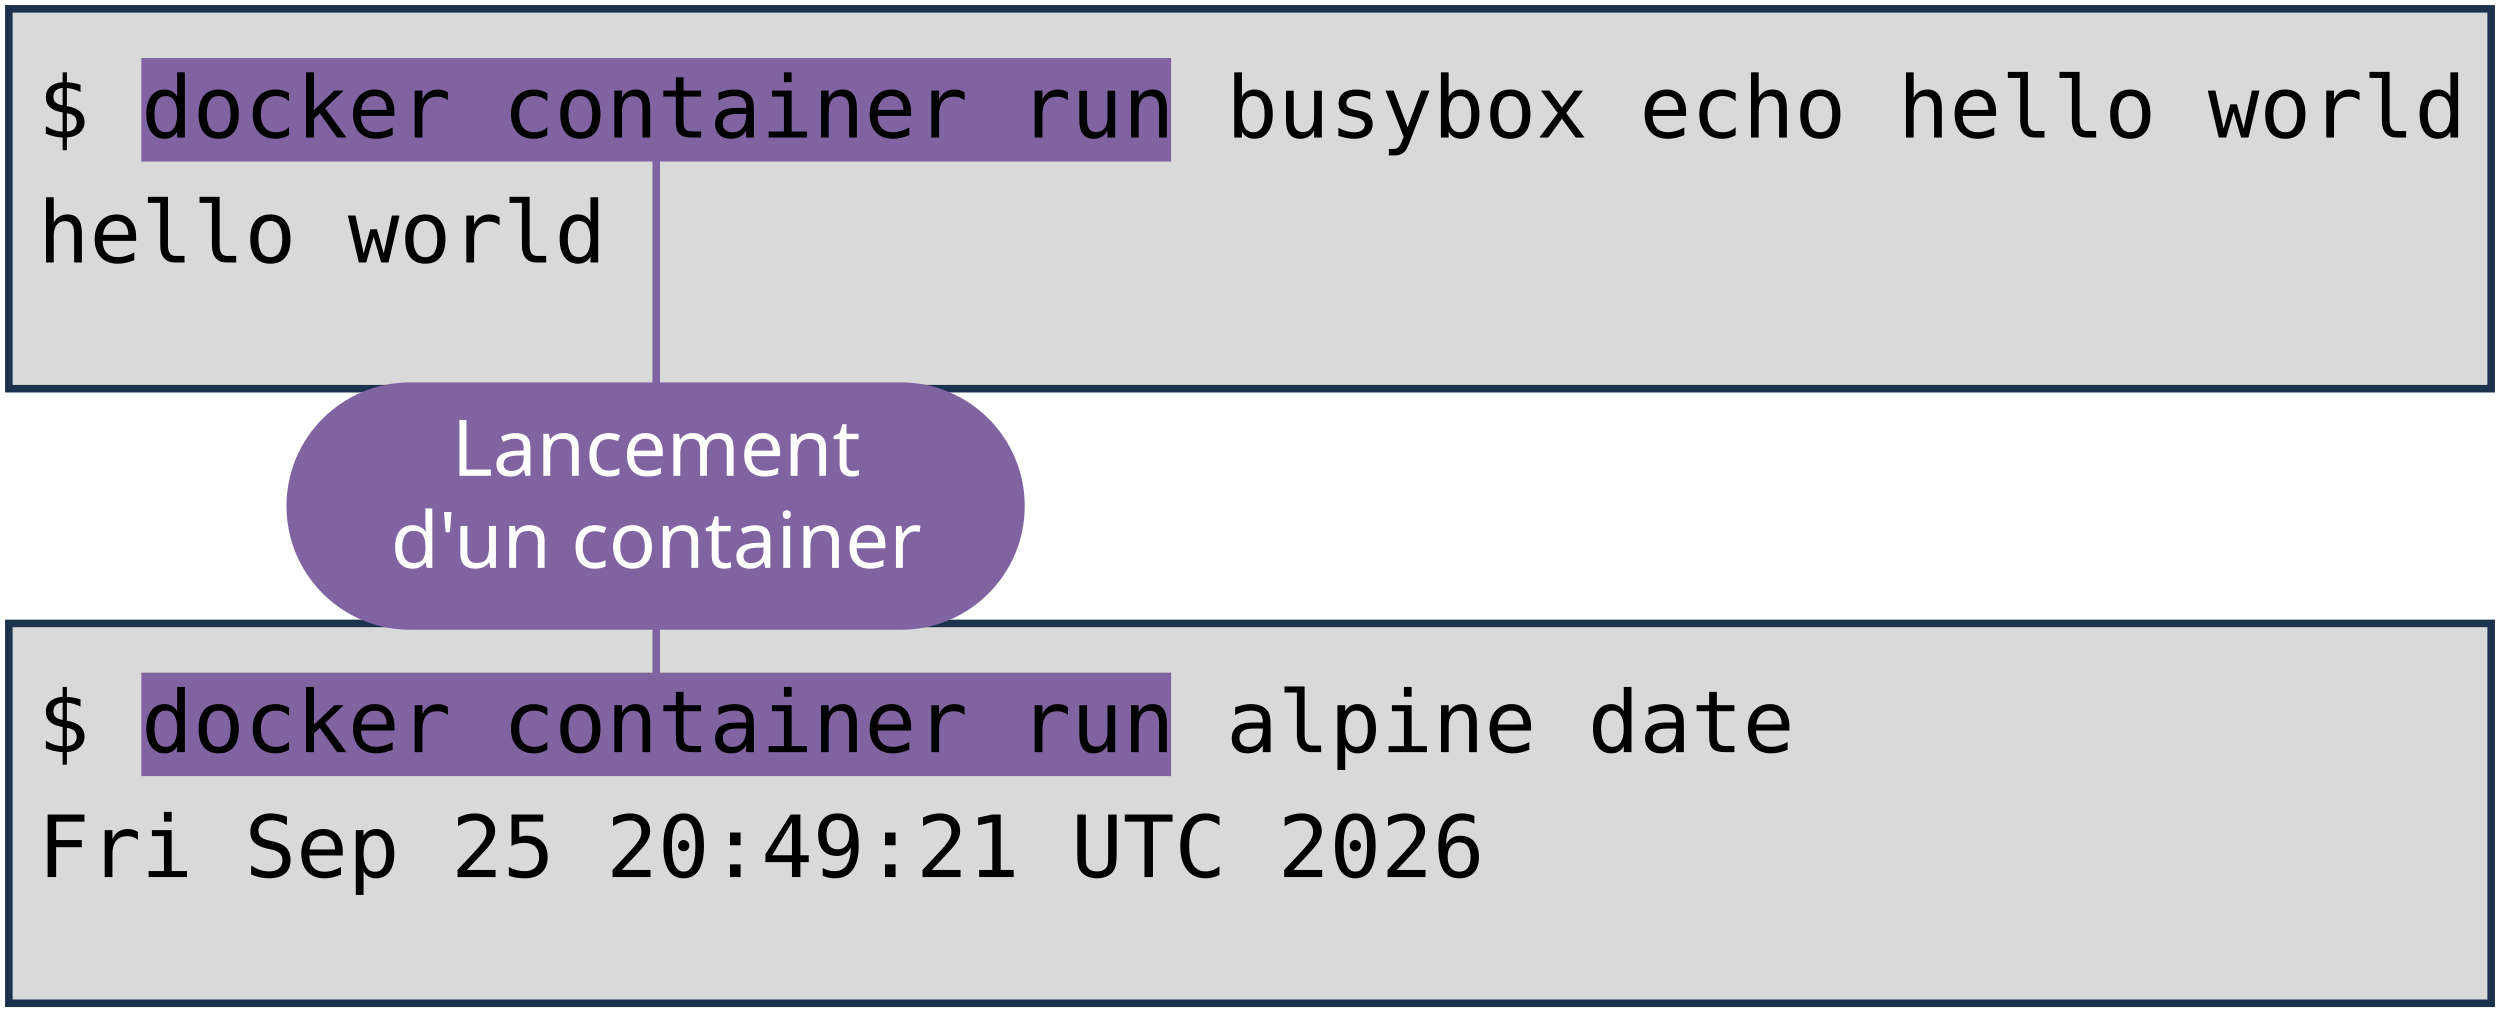
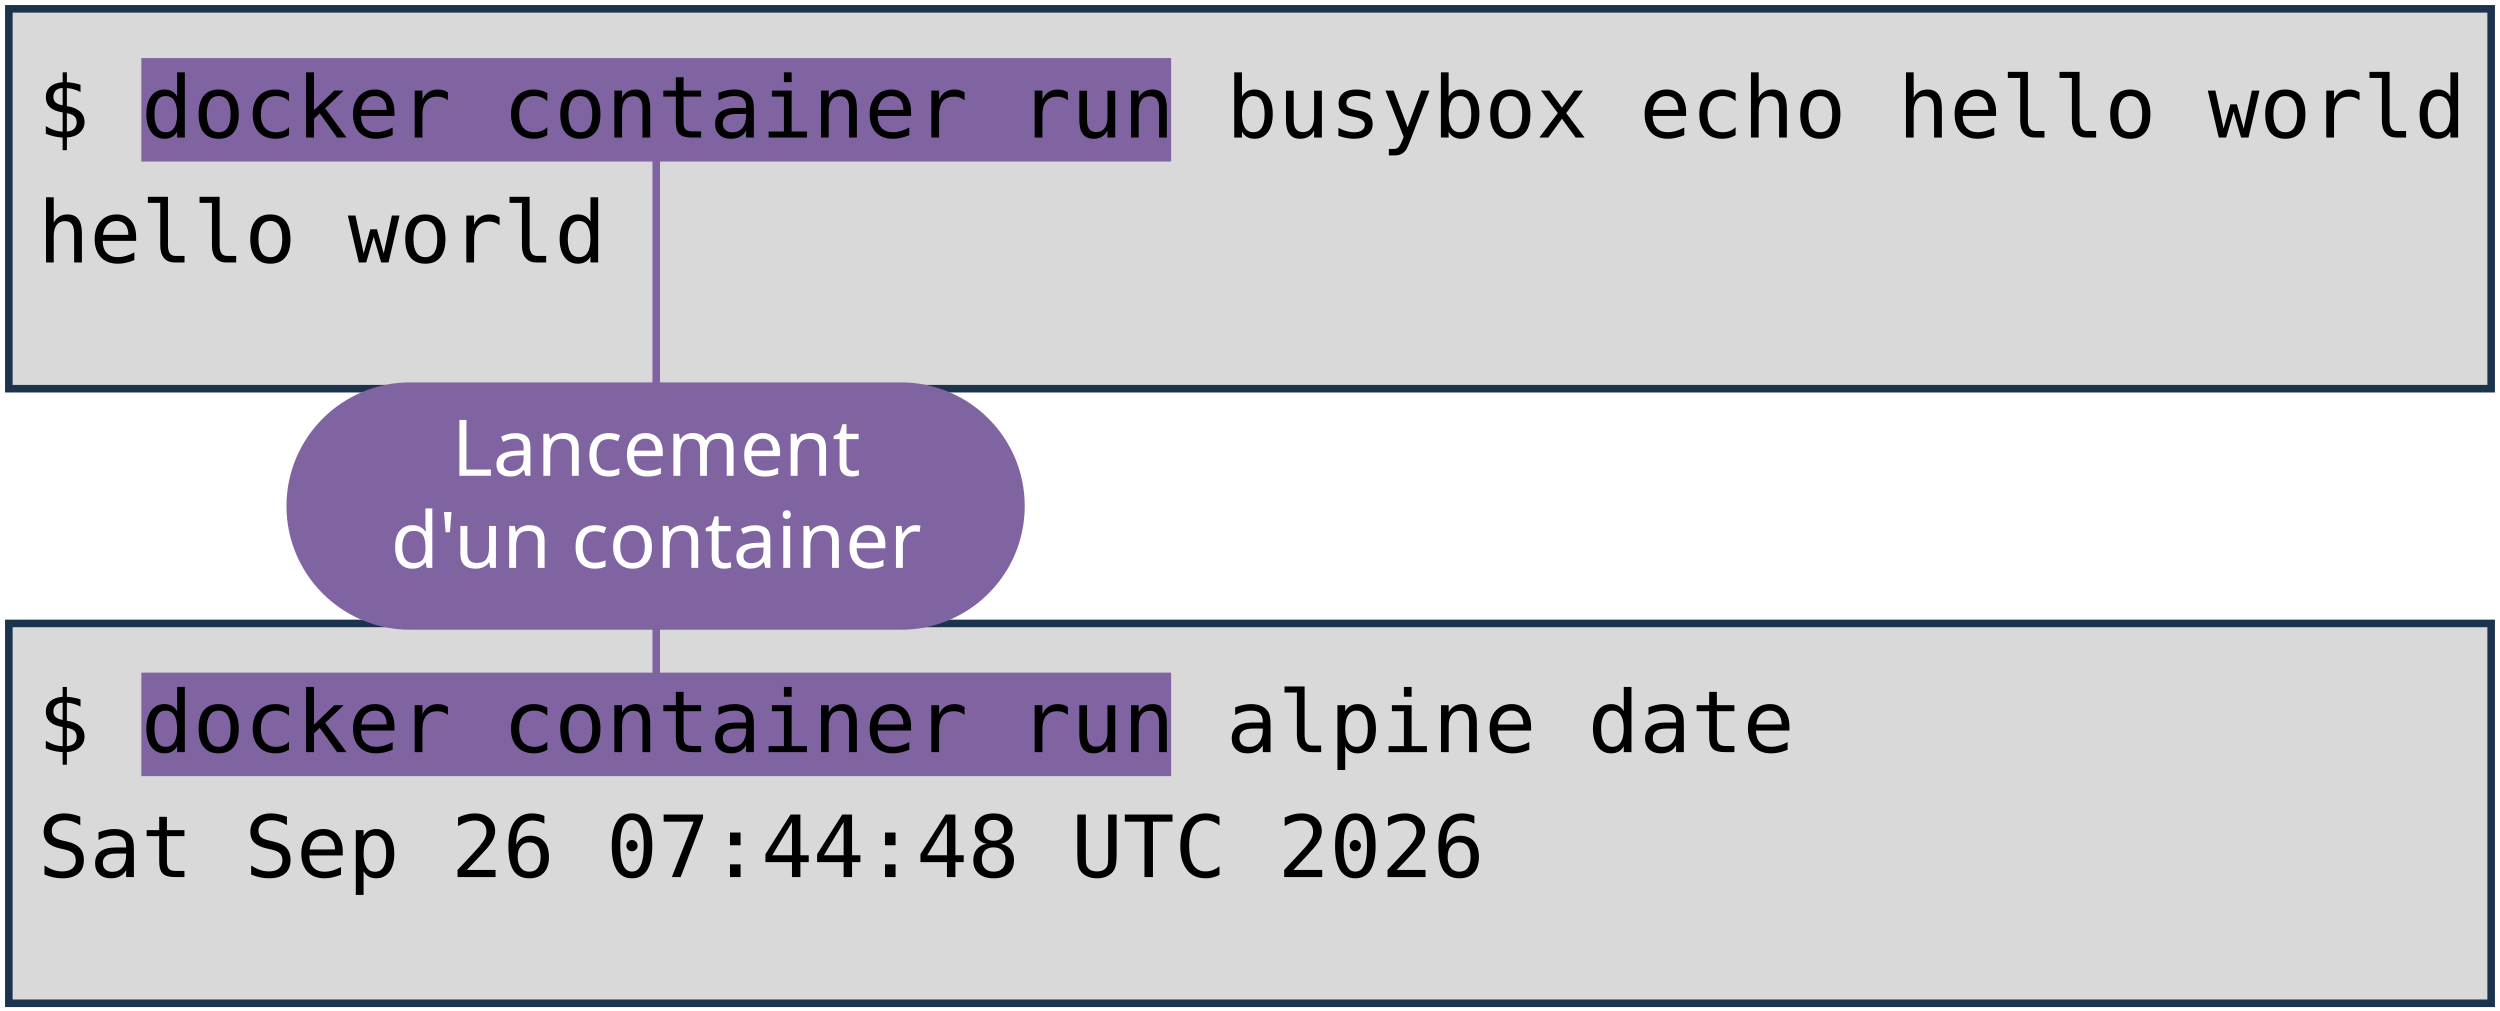
<svg xmlns="http://www.w3.org/2000/svg" viewBox="0 0 1981 801" width="1981" height="801" role="img" aria-label="Deux terminaux : docker container run busybox echo hello world, et docker container run alpine date. Annotations : lancement d'un container, image, commande lancée.">
  <style>
    .code { font-family: "DejaVu Sans Mono", Menlo, Consolas, monospace; font-size: 68px; fill: #000000; }
    .pill { font-family: "Trebuchet MS", "Century Gothic", Verdana, sans-serif; font-size: 62px; text-anchor: middle; }
  </style>
  <rect width="1981" height="801" fill="#FFFFFF" />
  <rect x="7" y="7" width="1967" height="301" fill="#D9D9D9" stroke="#1C334E" stroke-width="6" />
  <rect x="7" y="494" width="1967" height="301" fill="#D9D9D9" stroke="#1C334E" stroke-width="6" />
  <rect x="112" y="46" width="816" height="82" fill="#8064A2" />
  <rect x="112" y="533" width="816" height="82" fill="#8064A2" />
  <text x="30" y="109" class="code" xml:space="preserve">$ docker container run busybox echo hello world</text>
  <text x="30" y="208" class="code" xml:space="preserve">hello world</text>
  <text x="30" y="596" class="code" xml:space="preserve">$ docker container run alpine date</text>
-   <text x="30" y="695" class="code" xml:space="preserve">Fri Sep 25 20:49:21 UTC 2026</text>
+   <text x="30" y="695" class="code" xml:space="preserve">Sat Sep 26 07:44:48 UTC 2026</text>
  <path d="M 520 401 L 520 128" stroke="#8064A2" stroke-width="6" fill="none" stroke-linecap="round" />
  <path d="M 520 401 L 520 533" stroke="#8064A2" stroke-width="6" fill="none" stroke-linecap="round" />
  <rect x="227" y="303" width="585" height="196" rx="98" fill="#8064A2" />
  <text x="520" y="377" class="pill" fill="#FFFFFF">Lancement</text>
  <text x="520" y="450" class="pill" fill="#FFFFFF">d'un container</text>
</svg>
